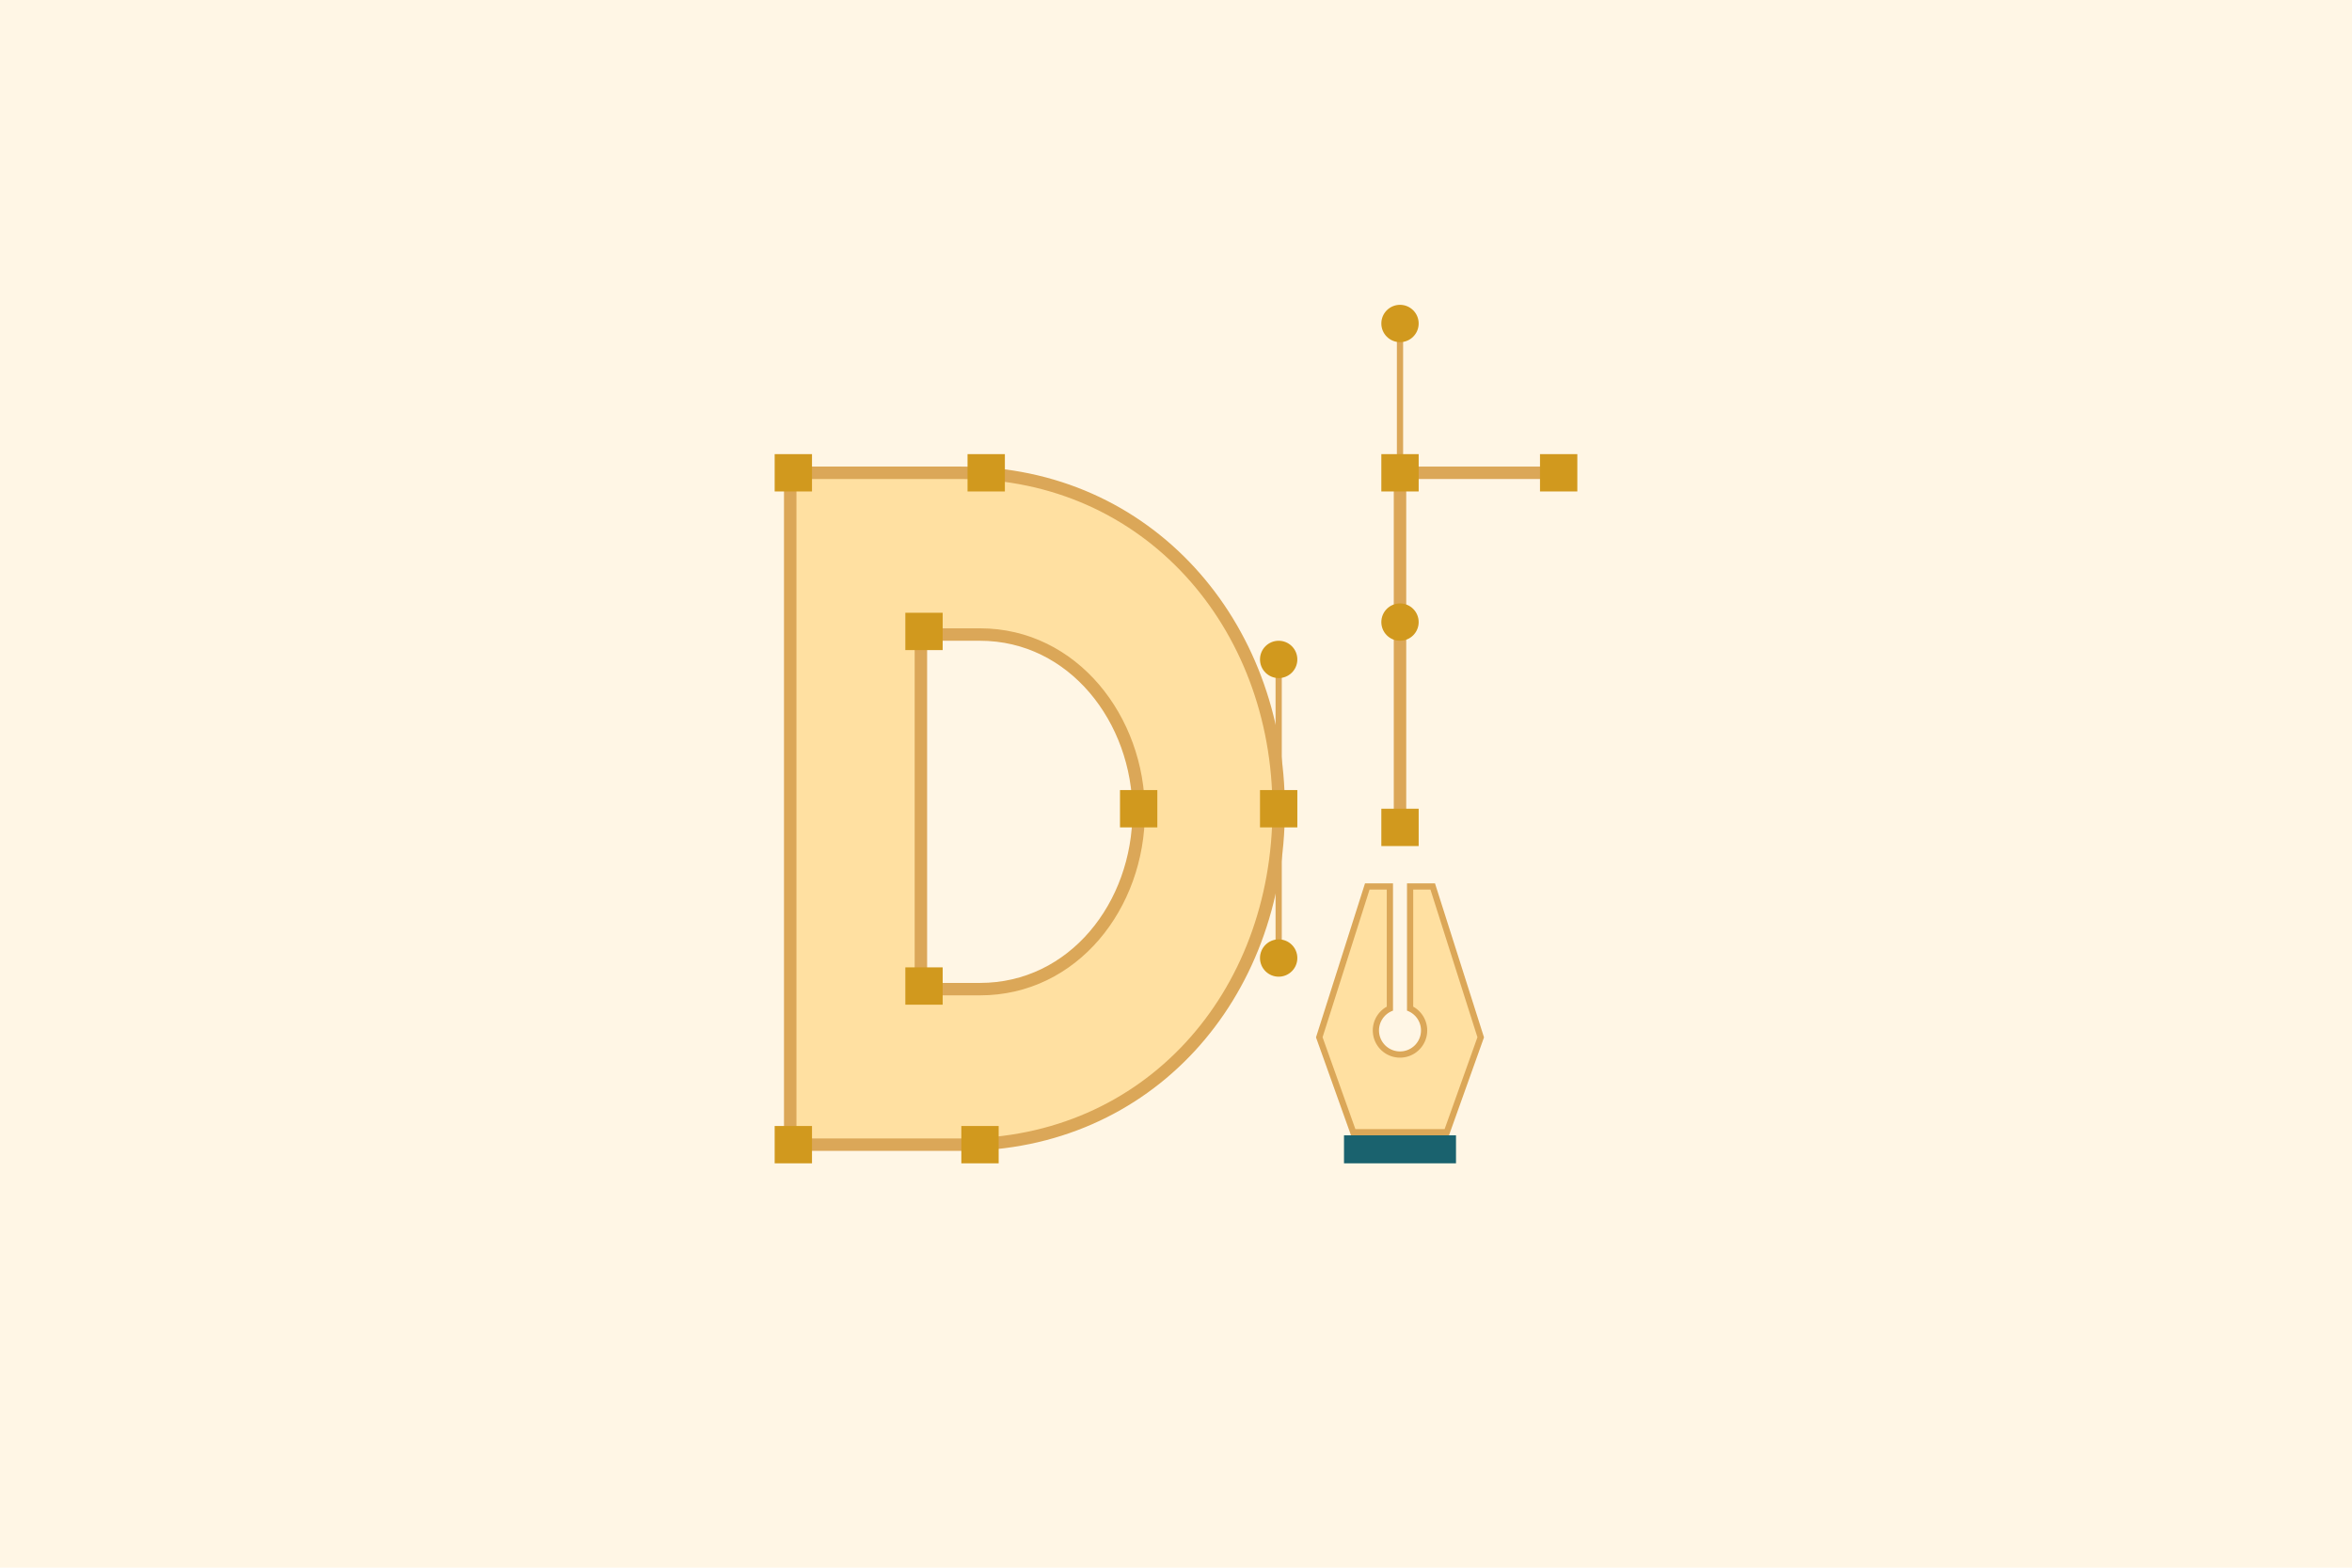
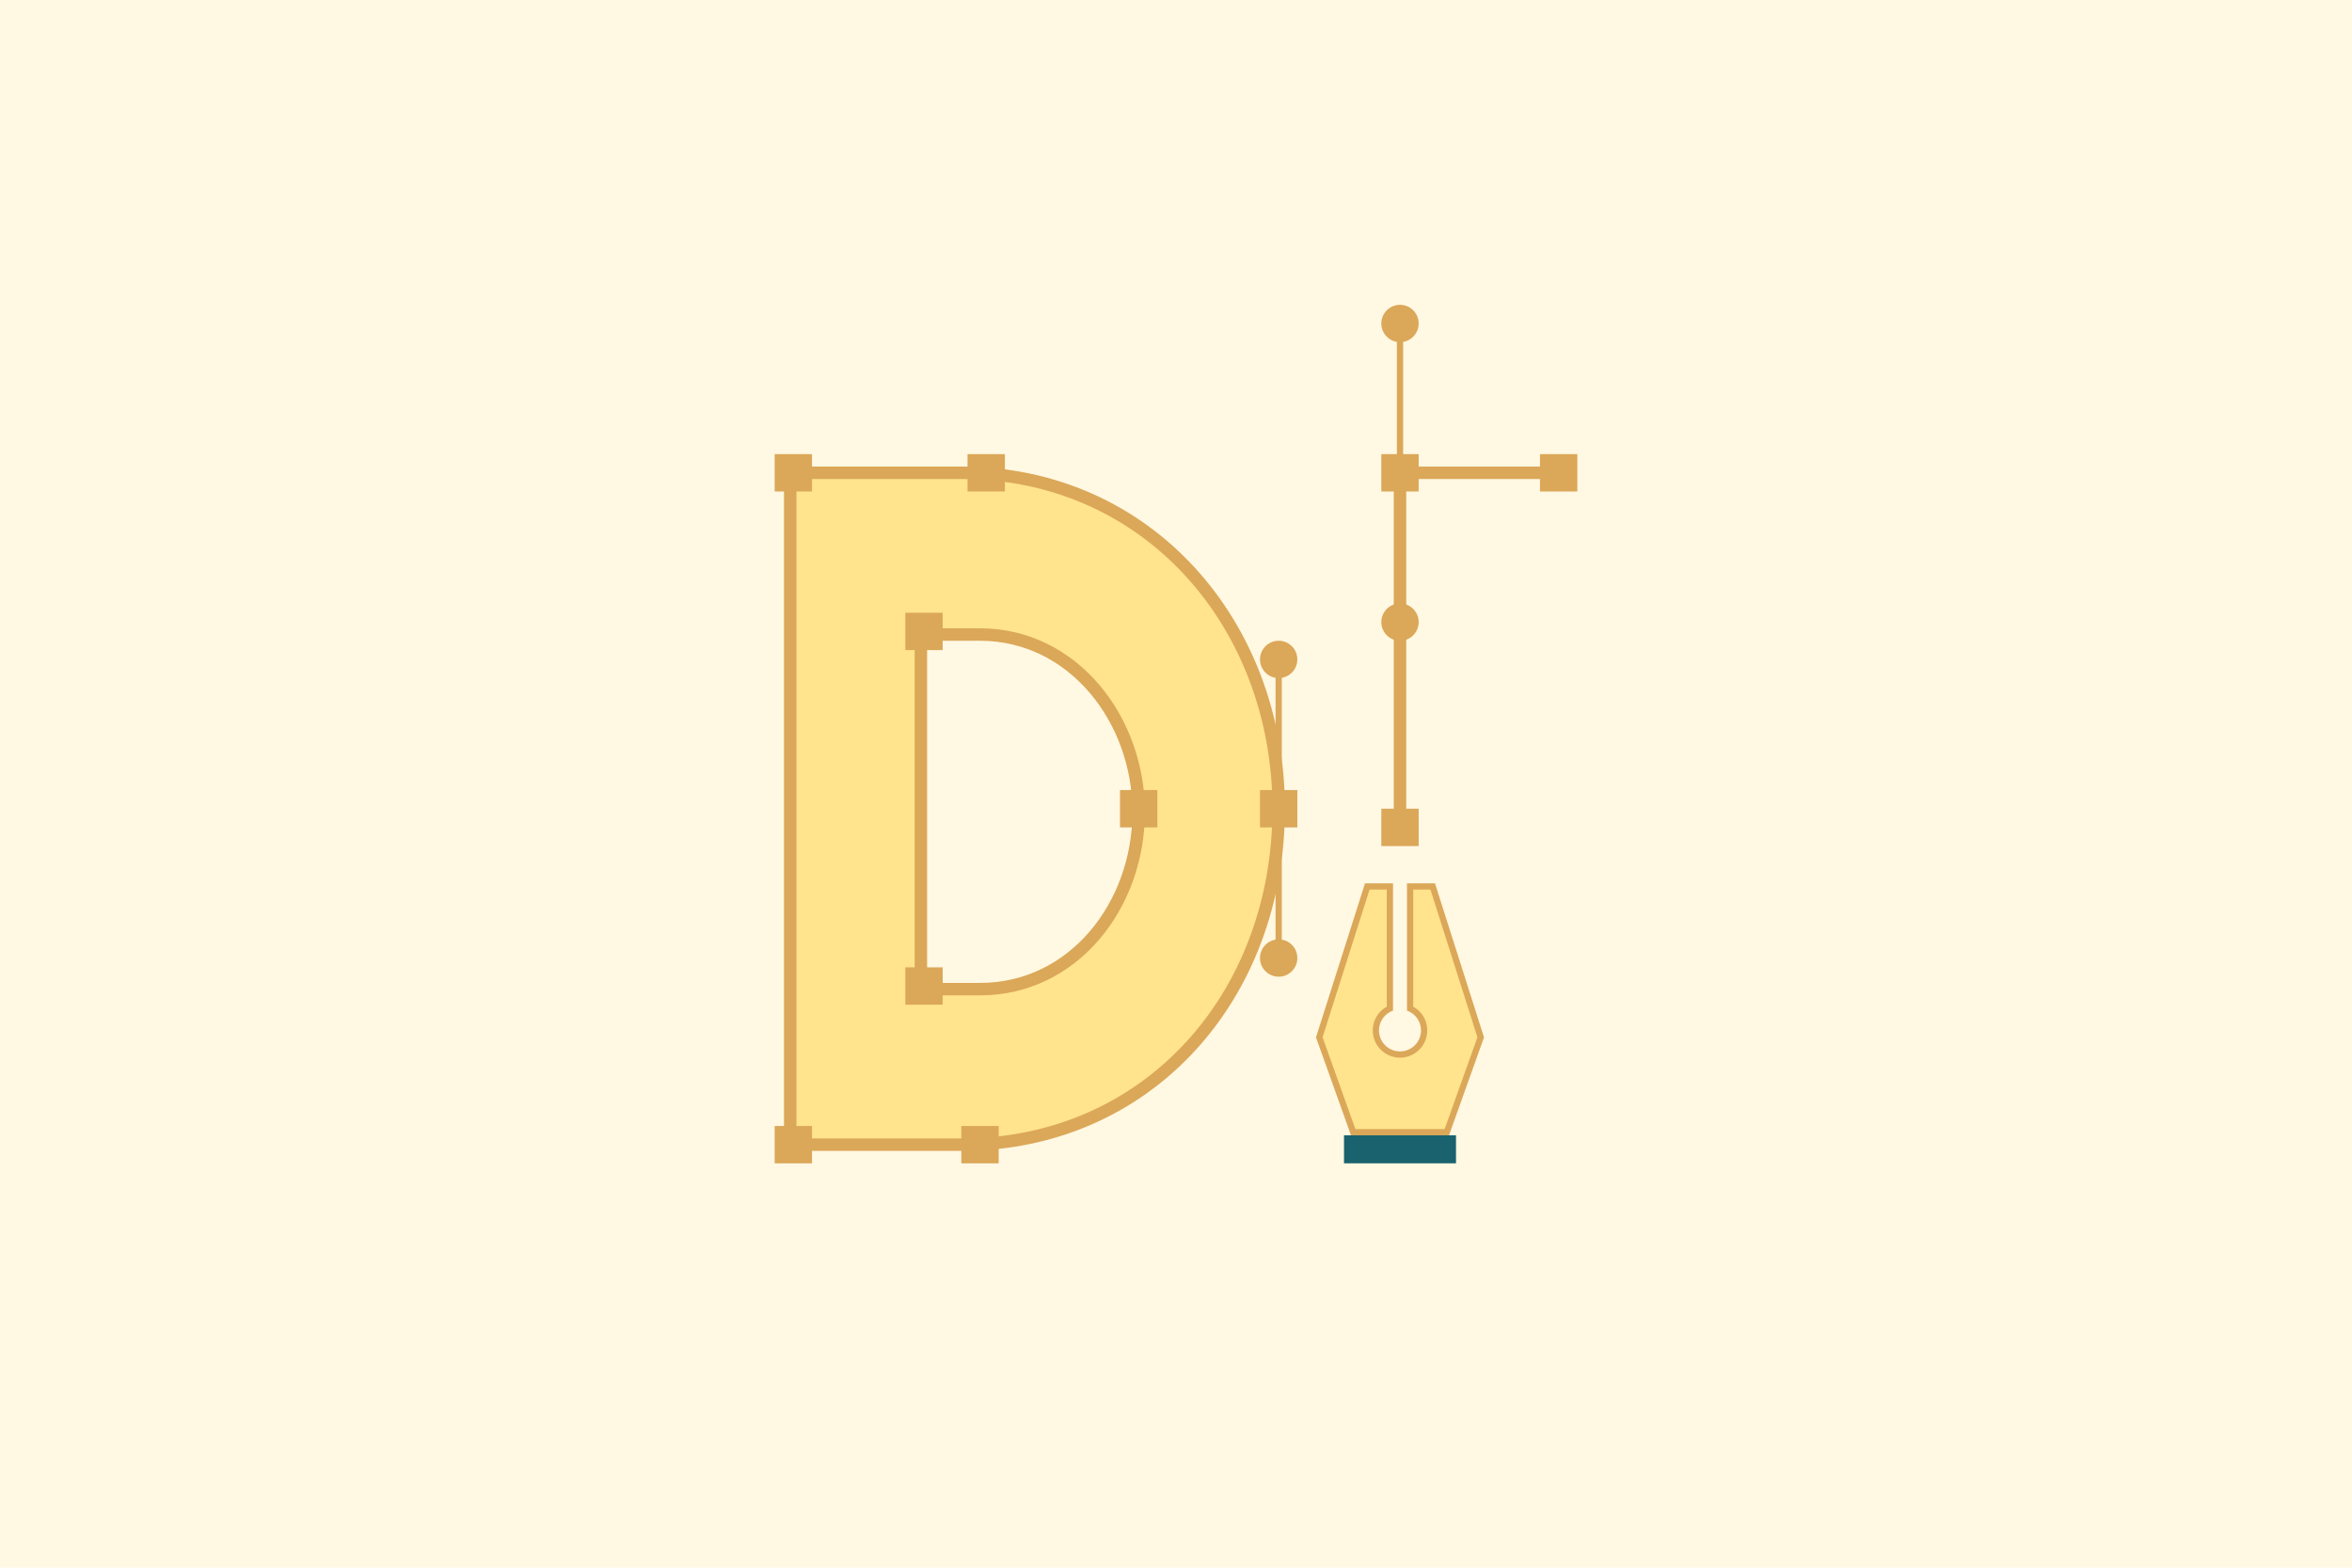
- <svg xmlns="http://www.w3.org/2000/svg" viewBox="0 0 378 252">
+ <svg xmlns="http://www.w3.org/2000/svg" width="378" height="252" viewBox="0 0 378 252">
  <defs>
    <style>
      .a {
-         fill: #fff6e5;
+         fill: #fff8e2;
      }

      .b, .e {
        fill: none;
      }

      .b, .c, .e {
        stroke: #dba758;
        stroke-miterlimit: 10;
      }

      .b, .c {
        stroke-width: 2px;
      }

      .c, .f {
-         fill: #ffe0a1;
+         fill: #ffe38d;
      }

      .d {
-         fill: #d1991e;
+         fill: #dba758;
      }

      .g {
-         fill: #dba758;
-       }
- 
-       .h {
        fill: #1a626e;
      }
    </style>
  </defs>
  <g>
    <rect class="a" width="378" height="252" />
    <g>
      <polyline class="b" points="252 76 225 76 225 133" />
      <path class="c" d="M154.5,76H127V184h27.5c30,0,51-23.875,51-54C205.5,100.375,184.5,76,154.5,76Zm3,83H148V102h9.5c15,0,25.5,13.688,25.5,28.5C183,145.562,172.5,159,157.5,159Z" />
      <rect class="d" x="124.5" y="73" width="6" height="6" />
      <rect class="d" x="154.5" y="181" width="6" height="6" />
      <rect class="d" x="155.499" y="73" width="6" height="6" />
      <rect class="d" x="124.5" y="181" width="6" height="6" />
      <g>
        <line class="e" x1="205.5" y1="154" x2="205.5" y2="106" />
        <circle class="d" cx="205.5" cy="106" r="3" />
        <circle class="d" cx="205.5" cy="154" r="3" />
        <rect class="d" x="202.5" y="127" width="6" height="6" />
      </g>
      <g>
        <g>
-           <path class="f" d="M217.477,182l-5.45-15.259L219.741,142.5h3.634v19.621a3.875,3.875,0,1,0,3.25,0V142.5h3.634l7.713,24.241L232.523,182Z" />
-           <path class="g" d="M229.894,143l7.551,23.732L232.17,181.5H217.83l-5.274-14.768L220.106,143h2.769v18.815a4.375,4.375,0,1,0,4.25,0V143h2.769m.731-1h-4.5v20.456a3.375,3.375,0,1,1-2.25,0V142h-4.5L211.5,166.75l5.625,15.75h15.75l5.625-15.75L230.625,142Z" />
+           <path class="f" d="M217.478,182l-5.45-15.259L219.741,142.5H223.375v19.621a3.875,3.875,0,1,0,3.25,0V142.5h3.634l7.713,24.241L232.522,182Z" />
+           <path class="d" d="M229.894,143l7.551,23.732L232.17,181.5H217.83l-5.274-14.768L220.106,143H222.875v18.815a4.375,4.375,0,1,0,4.25,0V143h2.769m.731-1h-4.5v20.457a3.375,3.375,0,1,1-2.25,0V142h-4.5L211.5,166.75l5.625,15.75h15.75l5.625-15.75L230.625,142Z" />
        </g>
-         <rect class="h" x="216" y="182.5" width="18" height="4.5" />
+         <rect class="g" x="216" y="182.5" width="18" height="4.5" />
      </g>
      <rect class="d" x="145.5" y="98.5" width="6" height="6" />
      <rect class="d" x="180" y="127" width="6" height="6" />
      <rect class="d" x="145.5" y="155.5" width="6" height="6" />
      <g>
        <line class="e" x1="225" y1="100" x2="225" y2="52" />
        <circle class="d" cx="225" cy="52" r="3" />
        <circle class="d" cx="225" cy="100" r="3" />
        <rect class="d" x="222" y="73" width="6" height="6" />
      </g>
      <rect class="d" x="247.5" y="73" width="6" height="6" />
      <rect class="d" x="222" y="130" width="6" height="6" />
    </g>
  </g>
</svg>
